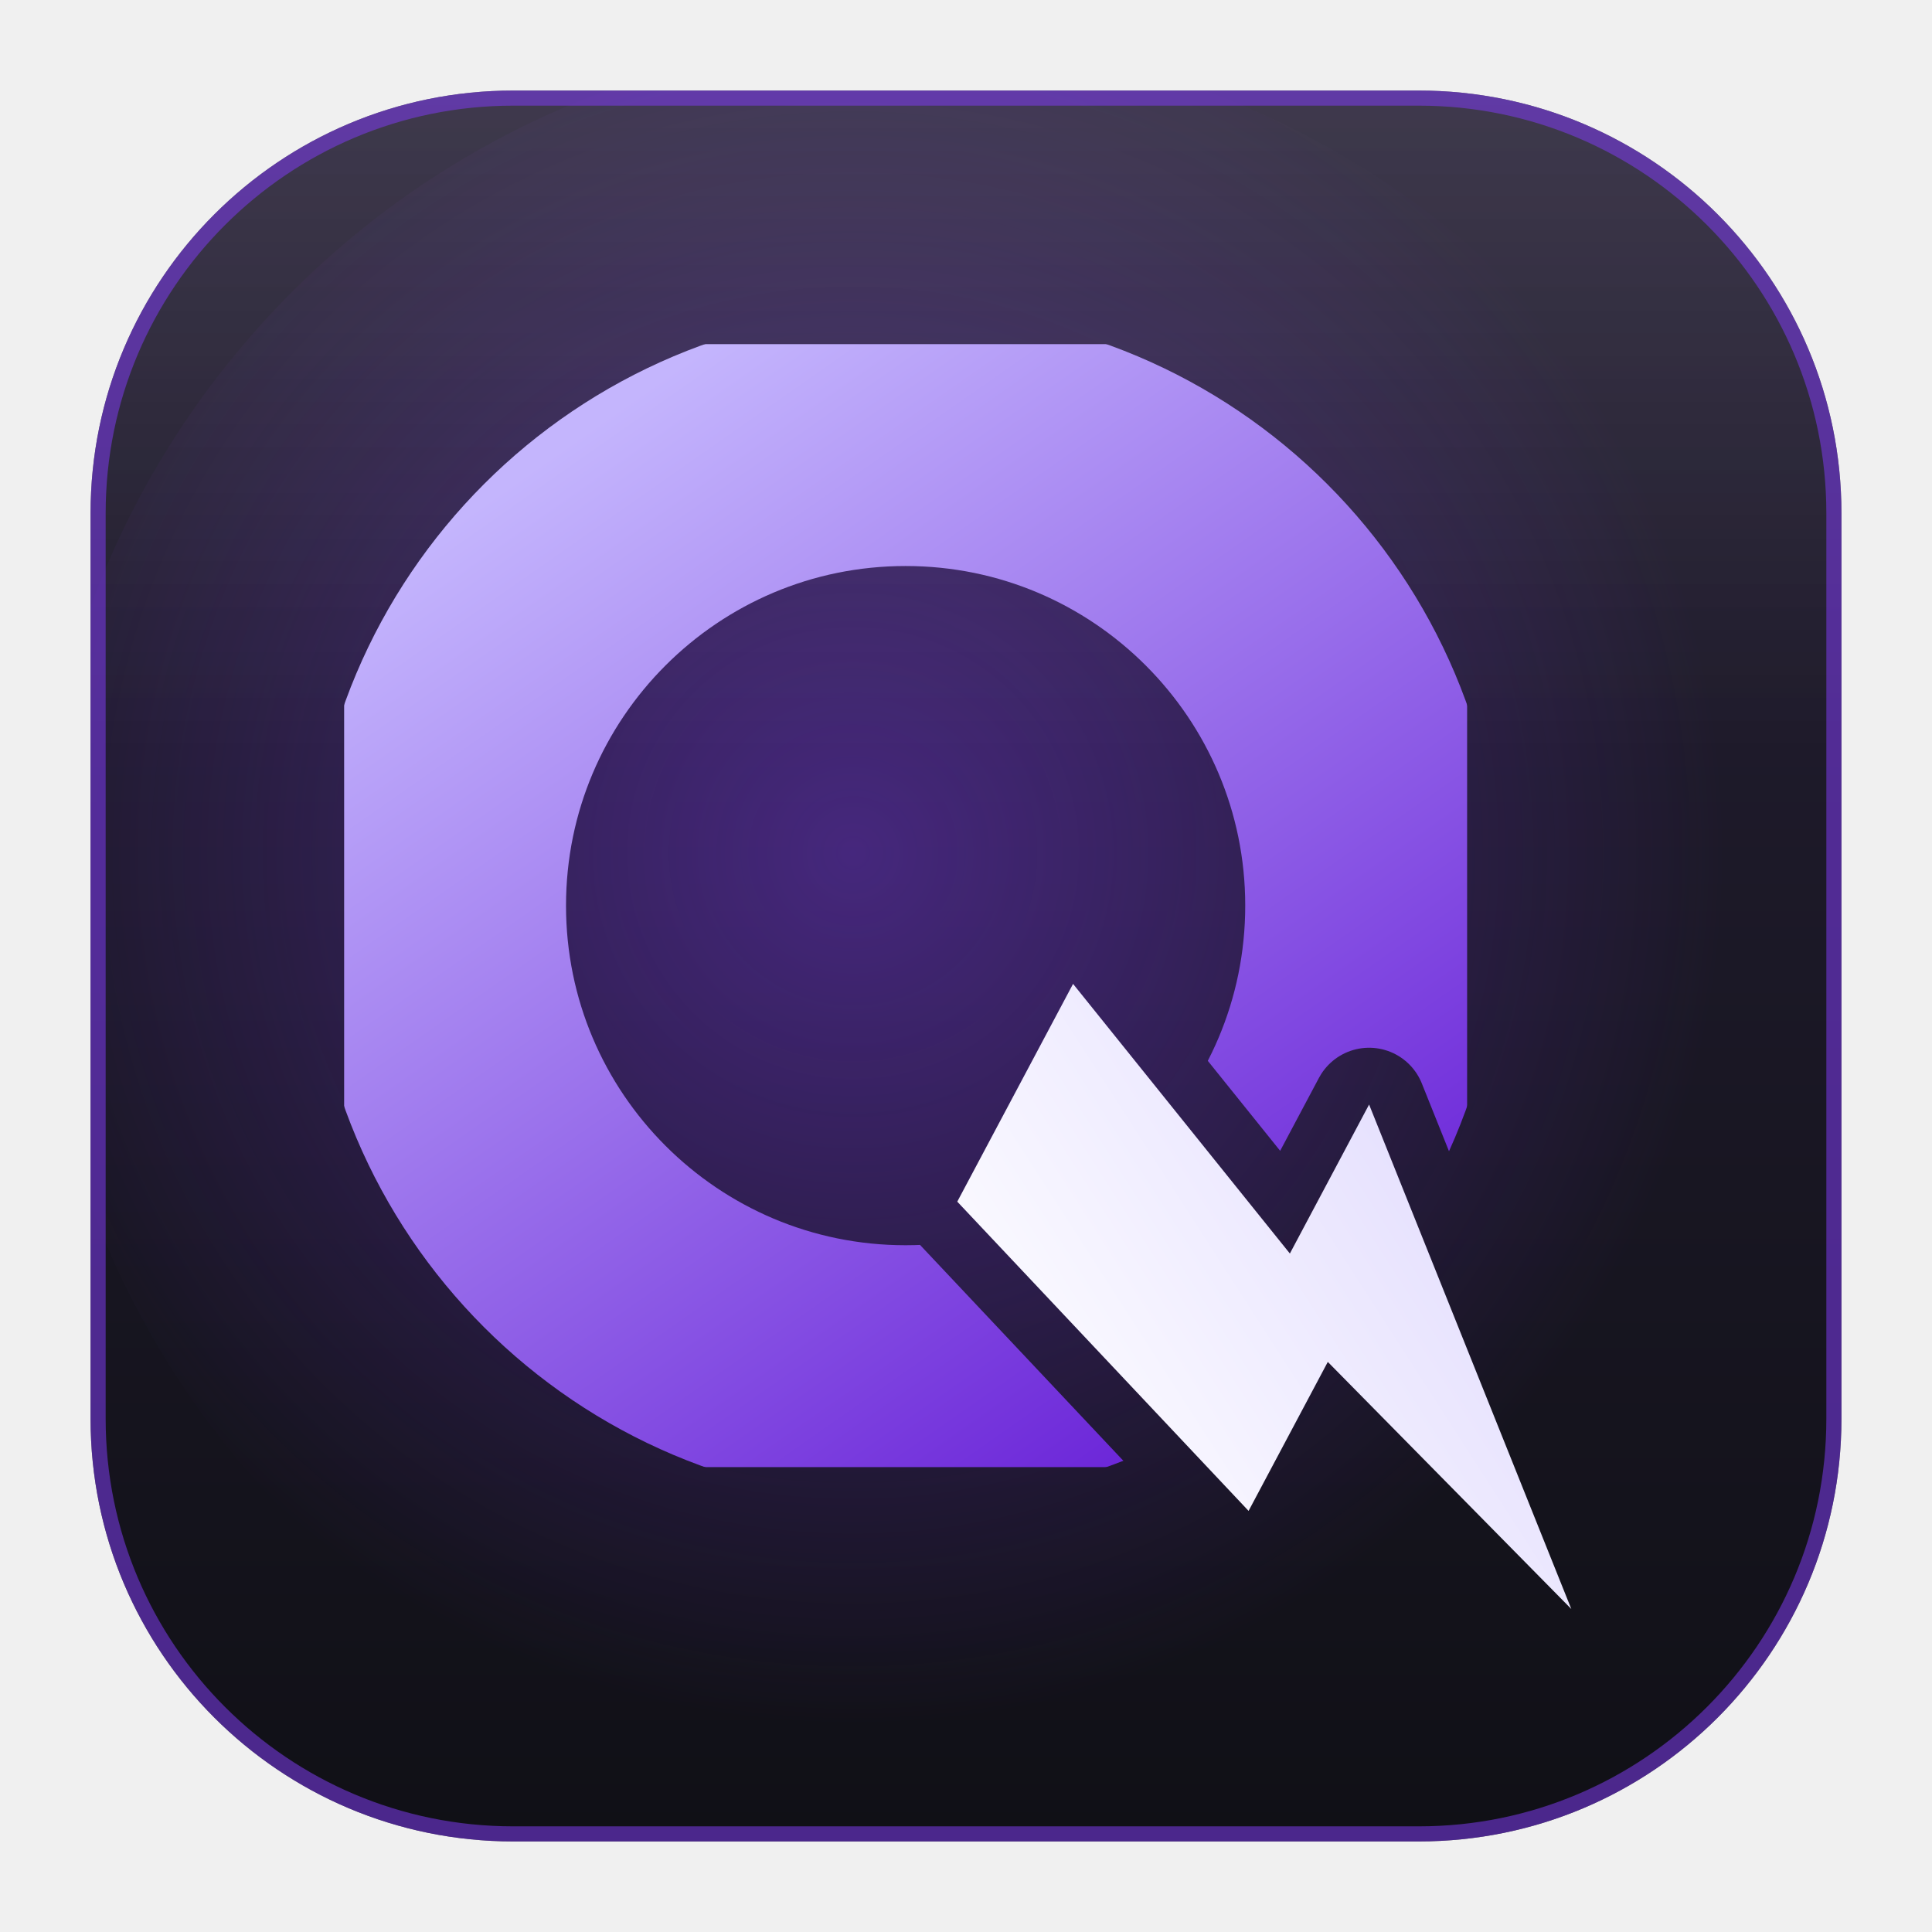
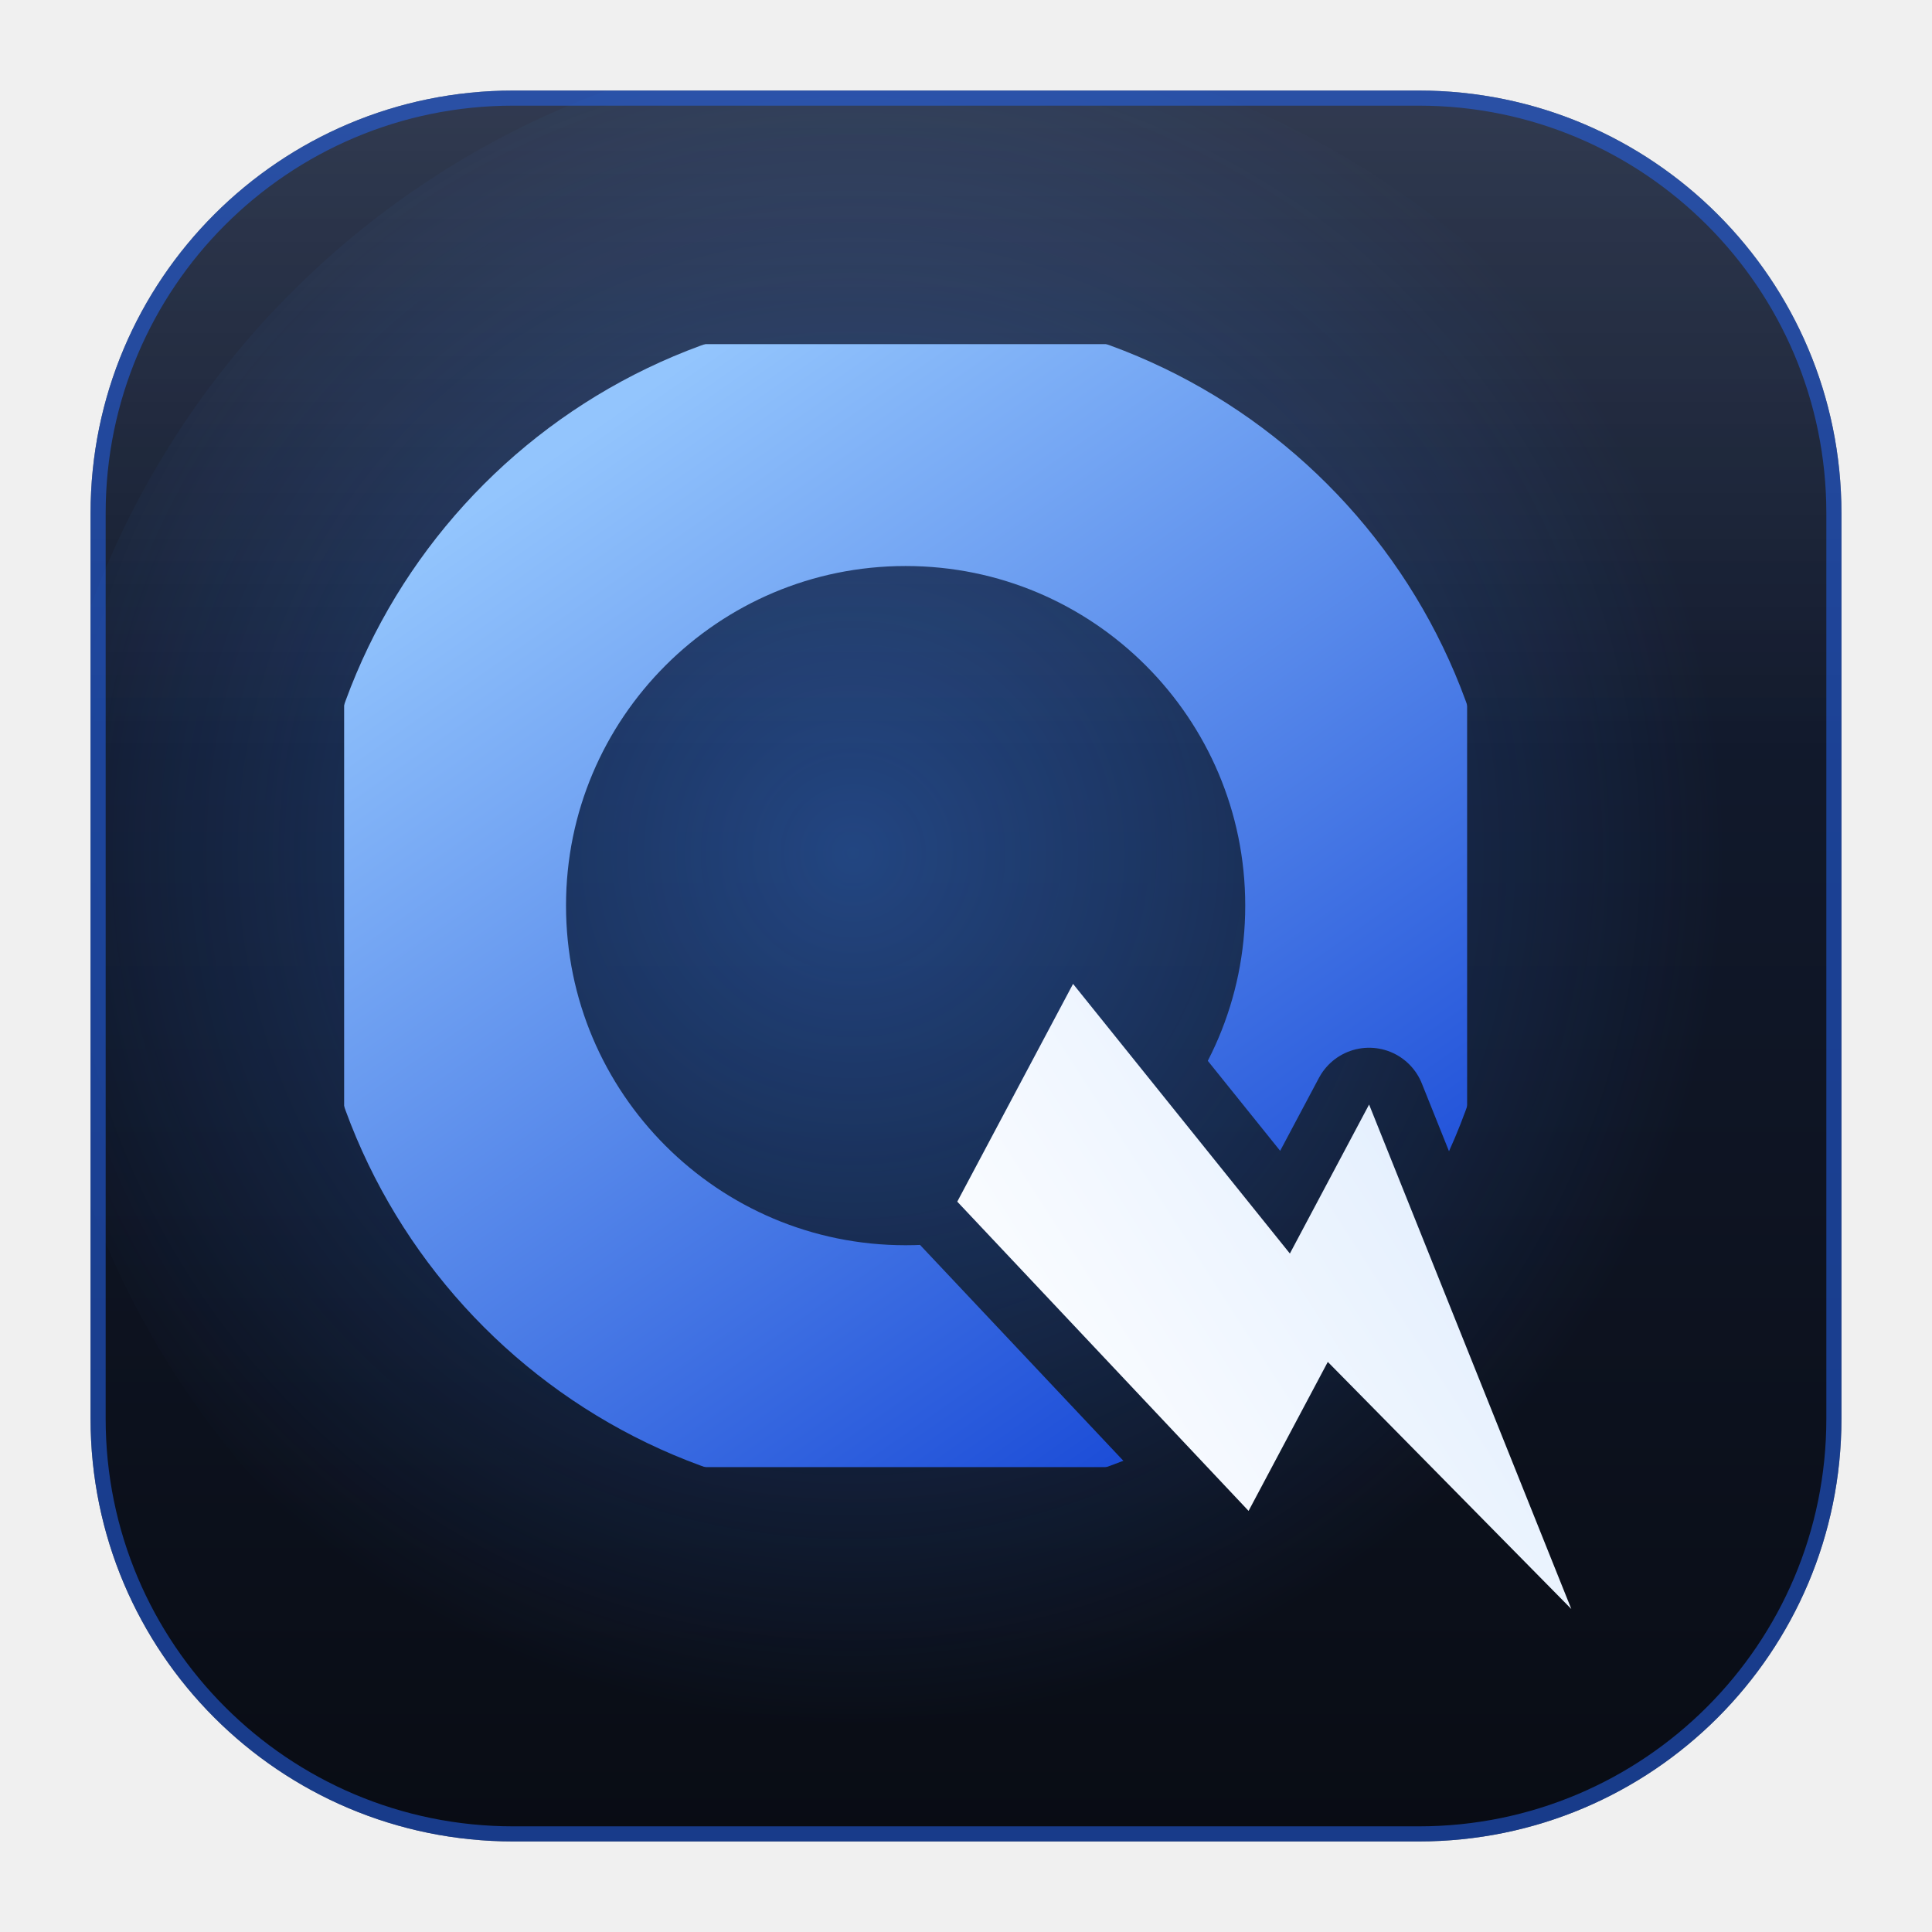
<svg xmlns="http://www.w3.org/2000/svg" viewBox="0 0 512 512" width="512" height="512">
  <defs>
    <linearGradient id="tile" x1="0" y1="0" x2="0" y2="1">
-       <stop offset="0" stop-color="#262036" />
-       <stop offset="1" stop-color="#101016" />
+       <stop offset="0" stop-color="#16213A" />
+       <stop offset="1" stop-color="#090C14" />
    </linearGradient>
    <linearGradient id="ring" x1="0.15" y1="0" x2="0.85" y2="1">
-       <stop offset="0" stop-color="#C4B5FD" />
-       <stop offset="1" stop-color="#6D28D9" />
+       <stop offset="0" stop-color="#93C5FD" />
+       <stop offset="1" stop-color="#1D4ED8" />
    </linearGradient>
    <linearGradient id="bolt" x1="0" y1="0" x2="1" y2="1">
      <stop offset="0" stop-color="#FFFFFF" />
-       <stop offset="1" stop-color="#DDD6FE" />
+       <stop offset="1" stop-color="#DBEAFE" />
    </linearGradient>
    <radialGradient id="glow" cx="0.47" cy="0.47" r="0.5">
-       <stop offset="0" stop-color="#7C3AED" stop-opacity="0.43" />
-       <stop offset="1" stop-color="#7C3AED" stop-opacity="0" />
+       <stop offset="0" stop-color="#3B82F6" stop-opacity="0.43" />
+       <stop offset="1" stop-color="#3B82F6" stop-opacity="0" />
    </radialGradient>
    <linearGradient id="shine" x1="0" y1="0" x2="0" y2="1">
      <stop offset="0" stop-color="#fff" stop-opacity="0.13" />
      <stop offset="1" stop-color="#fff" stop-opacity="0" />
    </linearGradient>
    <mask id="gap">
      <rect width="512" height="512" fill="#fff" />
      <polygon transform="translate(346 350) rotate(-62) scale(0.86)" points="-18,-112 58,-112 16,-14 68,-14 -40,114 -8,12 -60,12" fill="#000" stroke="#000" stroke-width="35" stroke-linejoin="round" />
    </mask>
    <clipPath id="clip">
      <rect x="24" y="24" width="464" height="464" rx="112" />
    </clipPath>
  </defs>
  <rect x="24" y="24" width="464" height="464" rx="112" fill="url(#tile)" />
  <g clip-path="url(#clip)">
    <circle cx="240" cy="240" r="230" fill="url(#glow)" />
    <rect x="0" y="0" width="512" height="200" fill="url(#shine)" />
    <circle cx="240" cy="240" r="124" fill="none" stroke="url(#ring)" stroke-width="68" mask="url(#gap)" />
    <polygon transform="translate(346 350) rotate(-62) scale(0.86)" points="-18,-112 58,-112 16,-14 68,-14 -40,114 -8,12 -60,12" fill="url(#bolt)" />
  </g>
-   <rect x="26" y="26" width="460" height="460" rx="110" fill="none" stroke="#7C3AED" stroke-opacity="0.55" stroke-width="4" />
+   <rect x="26" y="26" width="460" height="460" rx="110" fill="none" stroke="#2563EB" stroke-opacity="0.55" stroke-width="4" />
</svg>
